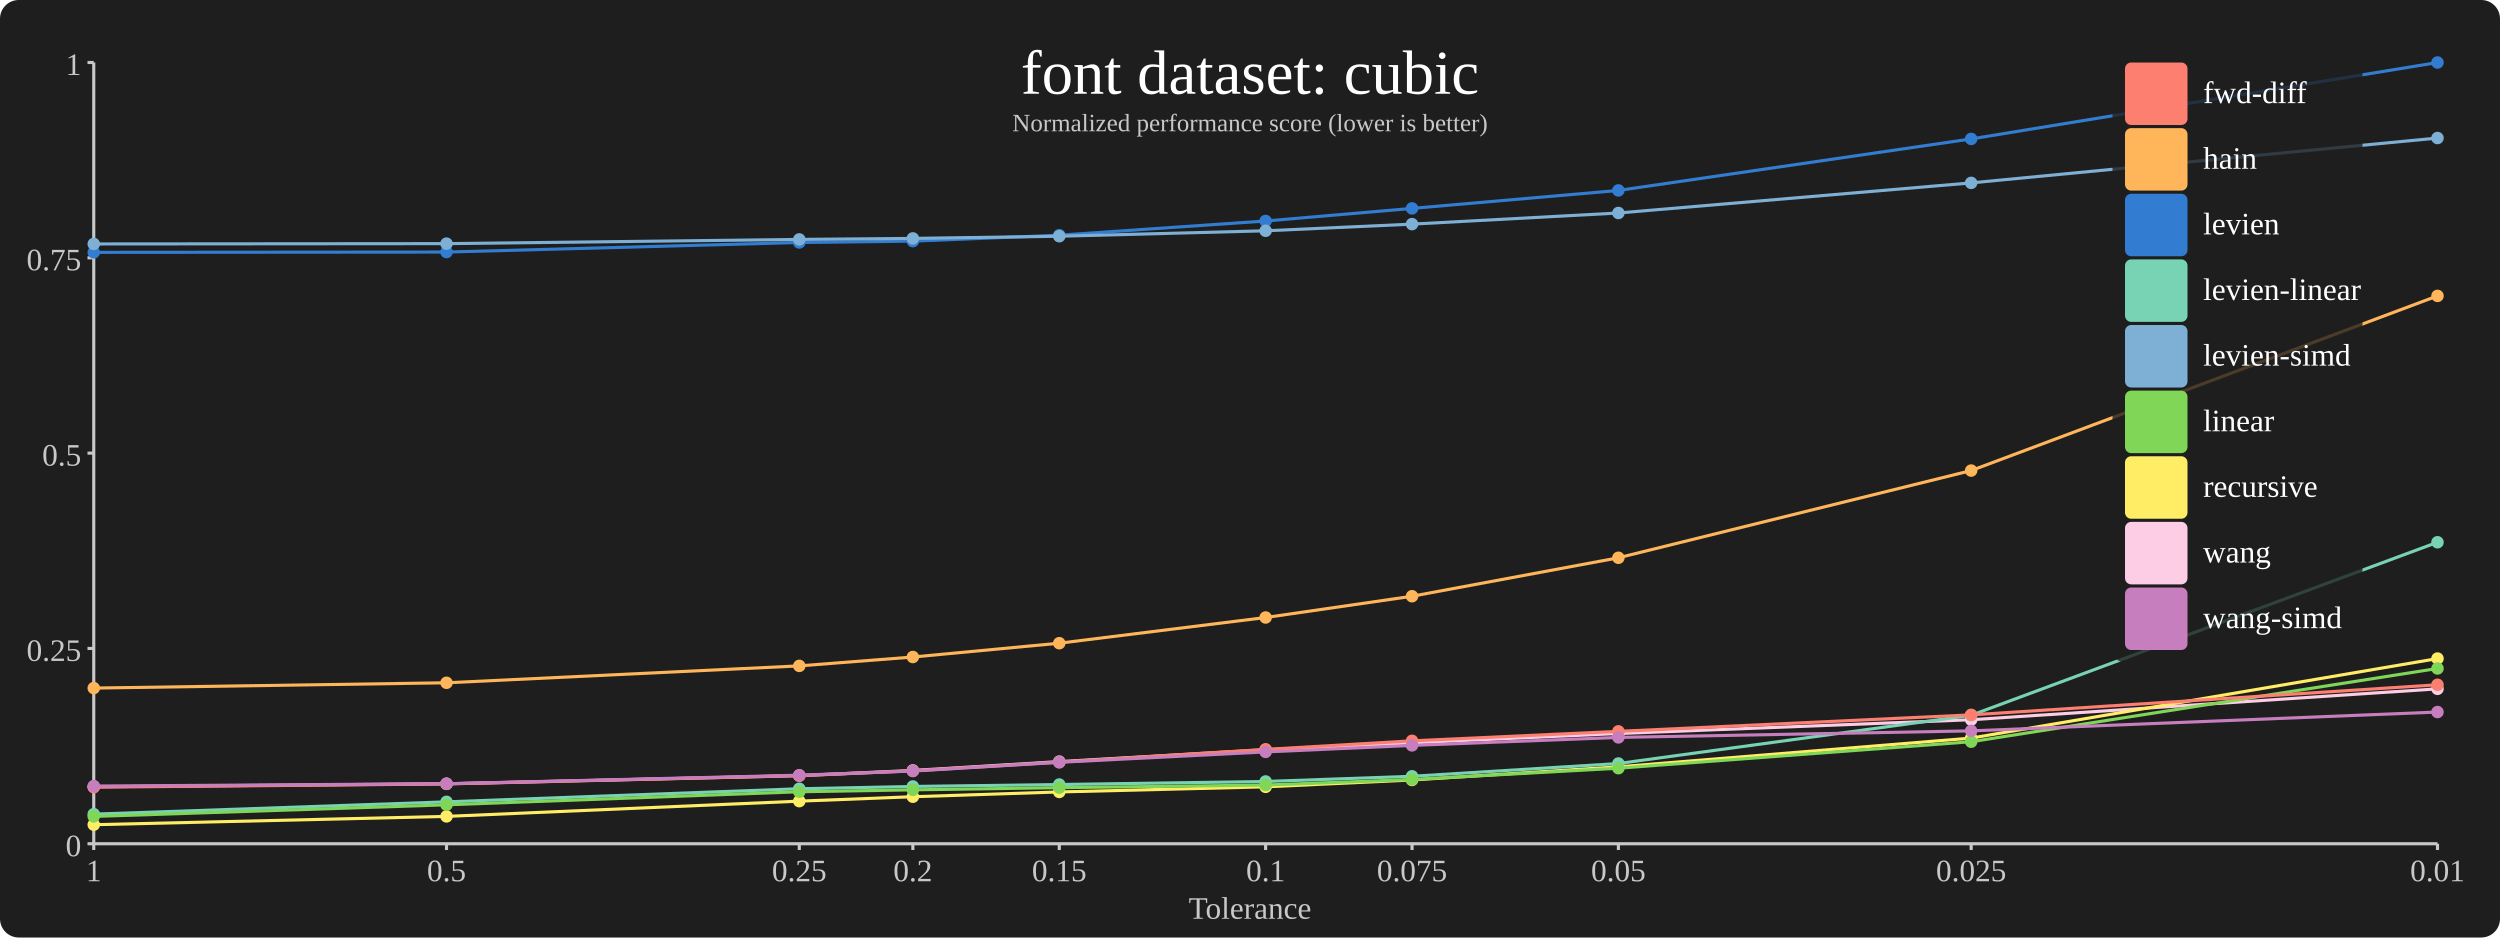
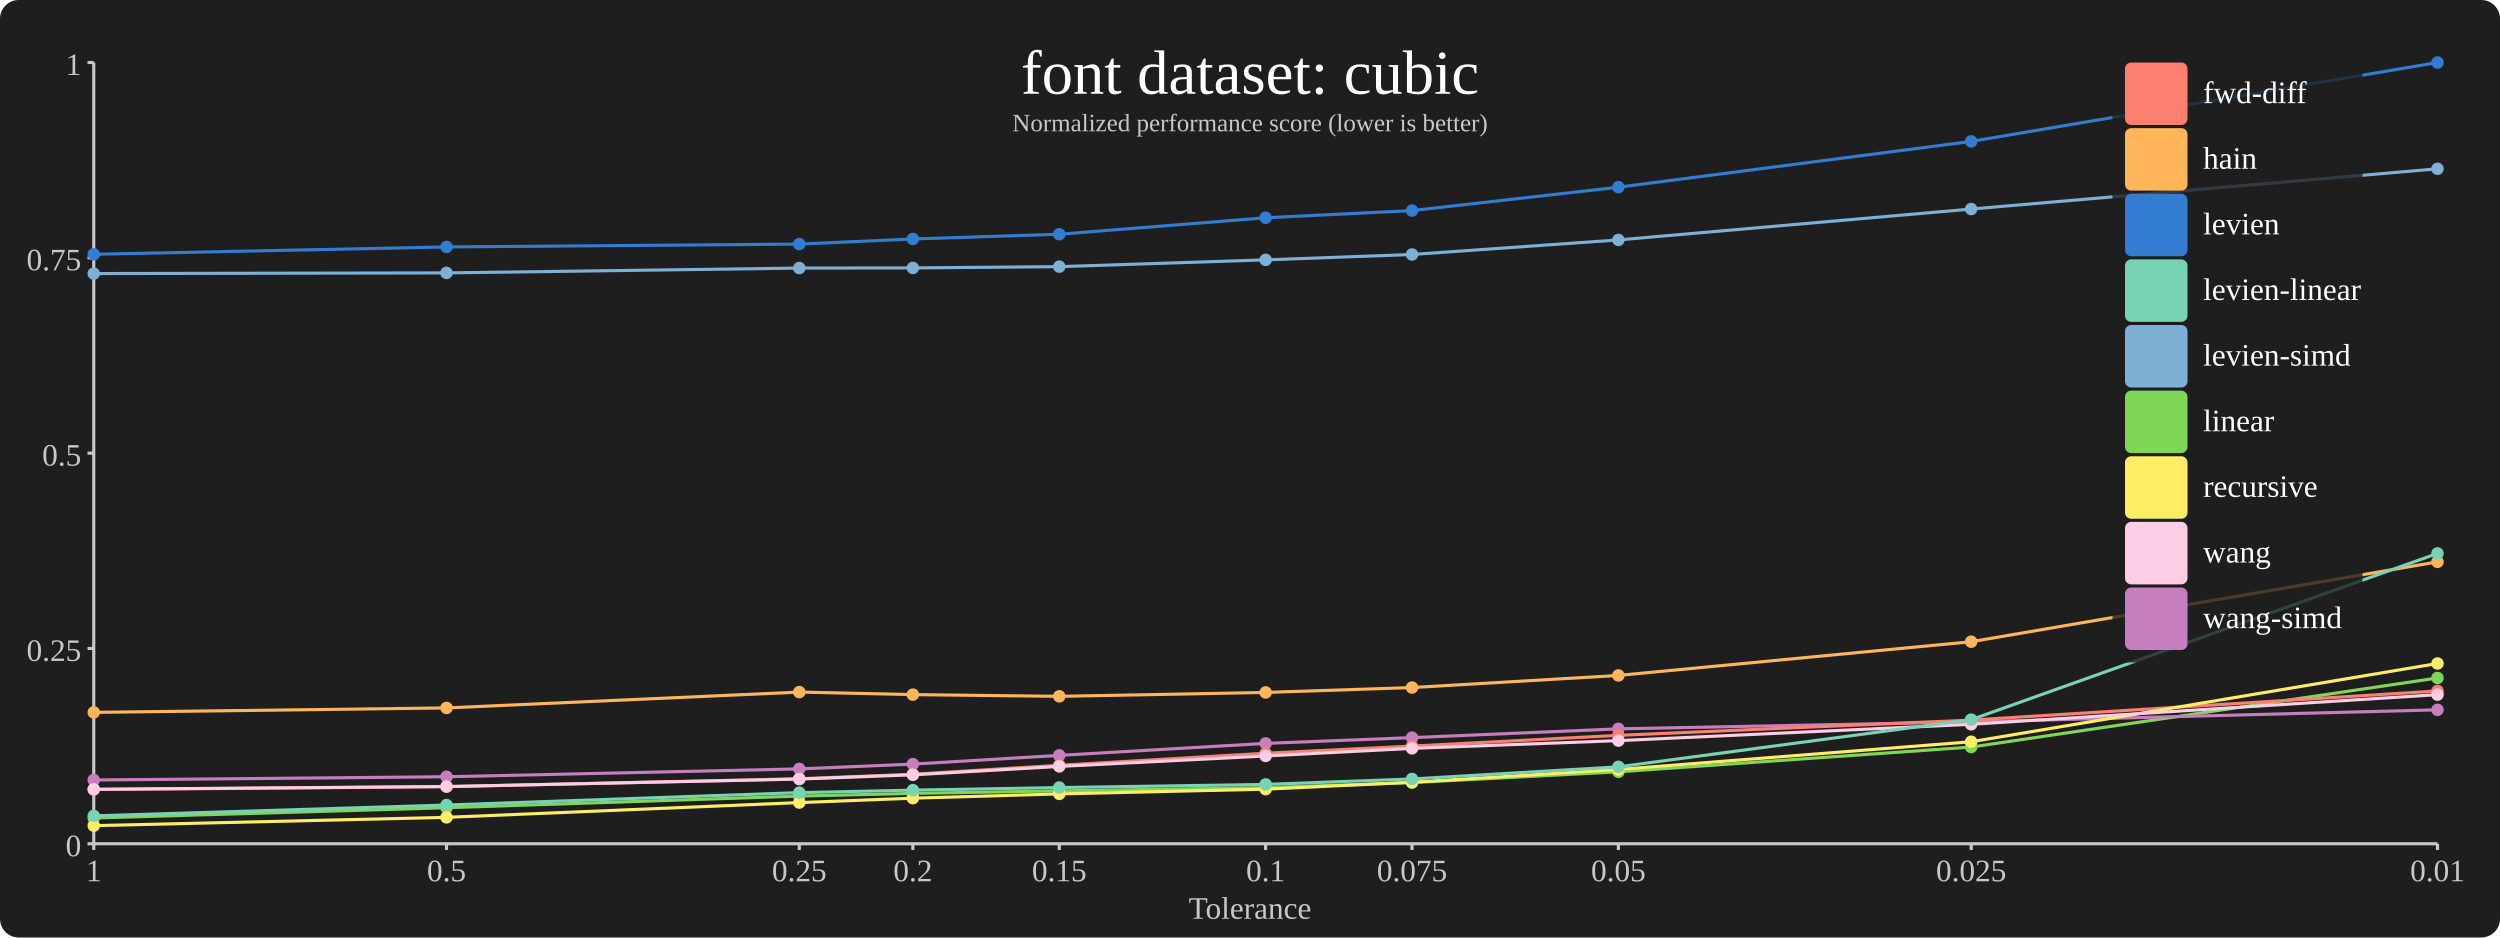
<svg xmlns="http://www.w3.org/2000/svg" viewBox="0 0 800 300">
  <rect x="0" y="0" width="800" height="300" ry="6" style="fill:rgb(30,30,30);stroke:none;fill-opacity:1;stroke-opacity:1;" />
  <path d="M 30 20 L 30 270" style="stroke:rgb(200,200,200);stroke-width:1" />
  <path d="M 30 270 L 780 270" style="stroke:rgb(200,200,200);stroke-width:1" />
  <path d="M 780 270 L 780 272" style="stroke:rgb(200,200,200);stroke-width:1" />
  <text x="780" y="282" style="font-size:10px;fill:rgb(200,200,200);text-anchor:middle;text-align:center;"> 0.01 </text>
  <path d="M 630.772 270 L 630.772 272" style="stroke:rgb(200,200,200);stroke-width:1" />
  <text x="630.772" y="282" style="font-size:10px;fill:rgb(200,200,200);text-anchor:middle;text-align:center;"> 0.025 </text>
  <path d="M 517.886 270 L 517.886 272" style="stroke:rgb(200,200,200);stroke-width:1" />
  <text x="517.886" y="282" style="font-size:10px;fill:rgb(200,200,200);text-anchor:middle;text-align:center;"> 0.05 </text>
  <path d="M 451.852 270 L 451.852 272" style="stroke:rgb(200,200,200);stroke-width:1" />
  <text x="451.852" y="282" style="font-size:10px;fill:rgb(200,200,200);text-anchor:middle;text-align:center;"> 0.075 </text>
  <path d="M 405 270 L 405 272" style="stroke:rgb(200,200,200);stroke-width:1" />
  <text x="405" y="282" style="font-size:10px;fill:rgb(200,200,200);text-anchor:middle;text-align:center;"> 0.1 </text>
  <path d="M 338.966 270 L 338.966 272" style="stroke:rgb(200,200,200);stroke-width:1" />
  <text x="338.966" y="282" style="font-size:10px;fill:rgb(200,200,200);text-anchor:middle;text-align:center;"> 0.15 </text>
  <path d="M 292.114 270 L 292.114 272" style="stroke:rgb(200,200,200);stroke-width:1" />
  <text x="292.114" y="282" style="font-size:10px;fill:rgb(200,200,200);text-anchor:middle;text-align:center;"> 0.2 </text>
  <path d="M 255.773 270 L 255.773 272" style="stroke:rgb(200,200,200);stroke-width:1" />
  <text x="255.773" y="282" style="font-size:10px;fill:rgb(200,200,200);text-anchor:middle;text-align:center;"> 0.25 </text>
  <path d="M 142.886 270 L 142.886 272" style="stroke:rgb(200,200,200);stroke-width:1" />
  <text x="142.886" y="282" style="font-size:10px;fill:rgb(200,200,200);text-anchor:middle;text-align:center;"> 0.5 </text>
  <path d="M 30 270 L 30 272" style="stroke:rgb(200,200,200);stroke-width:1" />
  <text x="30" y="282" style="font-size:10px;fill:rgb(200,200,200);text-anchor:middle;text-align:center;"> 1 </text>
  <path d="M 28 270 L 30 270" style="stroke:rgb(200,200,200);stroke-width:1" />
  <text x="26" y="274" style="font-size:10px;fill:rgb(200,200,200);text-anchor:end;text-align:right;"> 0 </text>
  <path d="M 28 207.5 L 30 207.5" style="stroke:rgb(200,200,200);stroke-width:1" />
  <text x="26" y="211.5" style="font-size:10px;fill:rgb(200,200,200);text-anchor:end;text-align:right;"> 0.25 </text>
  <path d="M 28 145 L 30 145" style="stroke:rgb(200,200,200);stroke-width:1" />
  <text x="26" y="149" style="font-size:10px;fill:rgb(200,200,200);text-anchor:end;text-align:right;"> 0.5 </text>
  <path d="M 28 82.5 L 30 82.5" style="stroke:rgb(200,200,200);stroke-width:1" />
  <text x="26" y="86.5" style="font-size:10px;fill:rgb(200,200,200);text-anchor:end;text-align:right;"> 0.75 </text>
  <path d="M 28 20 L 30 20" style="stroke:rgb(200,200,200);stroke-width:1" />
  <text x="26" y="24" style="font-size:10px;fill:rgb(200,200,200);text-anchor:end;text-align:right;"> 1 </text>
  <text x="400" y="294" style="font-size:10px;fill:rgb(200,200,200);text-anchor:middle;text-align:center;"> Tolerance </text>
-   <circle cx="780" cy="220.423" r="2" style="fill:rgb(253,204,229);stroke:none;fill-opacity:1;stroke-opacity:1;" />
-   <path d="M 780 220.423 L 630.772 230.312" style="stroke:rgb(253,204,229);stroke-width:1" />
-   <circle cx="630.772" cy="230.312" r="2" style="fill:rgb(253,204,229);stroke:none;fill-opacity:1;stroke-opacity:1;" />
-   <path d="M 630.772 230.312 L 517.886 234.725" style="stroke:rgb(253,204,229);stroke-width:1" />
-   <circle cx="517.886" cy="234.725" r="2" style="fill:rgb(253,204,229);stroke:none;fill-opacity:1;stroke-opacity:1;" />
-   <path d="M 517.886 234.725 L 451.852 237.69" style="stroke:rgb(253,204,229);stroke-width:1" />
-   <circle cx="451.852" cy="237.69" r="2" style="fill:rgb(253,204,229);stroke:none;fill-opacity:1;stroke-opacity:1;" />
-   <path d="M 451.852 237.69 L 405 239.912" style="stroke:rgb(253,204,229);stroke-width:1" />
-   <circle cx="405" cy="239.912" r="2" style="fill:rgb(253,204,229);stroke:none;fill-opacity:1;stroke-opacity:1;" />
-   <path d="M 405 239.912 L 338.966 243.713" style="stroke:rgb(253,204,229);stroke-width:1" />
-   <circle cx="338.966" cy="243.713" r="2" style="fill:rgb(253,204,229);stroke:none;fill-opacity:1;stroke-opacity:1;" />
-   <path d="M 338.966 243.713 L 292.114 246.54" style="stroke:rgb(253,204,229);stroke-width:1" />
-   <circle cx="292.114" cy="246.54" r="2" style="fill:rgb(253,204,229);stroke:none;fill-opacity:1;stroke-opacity:1;" />
-   <path d="M 292.114 246.54 L 255.773 248.192" style="stroke:rgb(253,204,229);stroke-width:1" />
-   <circle cx="255.773" cy="248.192" r="2" style="fill:rgb(253,204,229);stroke:none;fill-opacity:1;stroke-opacity:1;" />
-   <path d="M 255.773 248.192 L 142.886 250.805" style="stroke:rgb(253,204,229);stroke-width:1" />
-   <circle cx="142.886" cy="250.805" r="2" style="fill:rgb(253,204,229);stroke:none;fill-opacity:1;stroke-opacity:1;" />
-   <path d="M 142.886 250.805 L 30 251.762" style="stroke:rgb(253,204,229);stroke-width:1" />
-   <circle cx="30" cy="251.762" r="2" style="fill:rgb(253,204,229);stroke:none;fill-opacity:1;stroke-opacity:1;" />
-   <circle cx="780" cy="210.735" r="2" style="fill:rgb(255,238,101);stroke:none;fill-opacity:1;stroke-opacity:1;" />
-   <path d="M 780 210.735 L 630.772 236.188" style="stroke:rgb(255,238,101);stroke-width:1" />
-   <circle cx="630.772" cy="236.188" r="2" style="fill:rgb(255,238,101);stroke:none;fill-opacity:1;stroke-opacity:1;" />
-   <path d="M 630.772 236.188 L 517.886 245.38" style="stroke:rgb(255,238,101);stroke-width:1" />
-   <circle cx="517.886" cy="245.38" r="2" style="fill:rgb(255,238,101);stroke:none;fill-opacity:1;stroke-opacity:1;" />
-   <path d="M 517.886 245.38 L 451.852 249.588" style="stroke:rgb(255,238,101);stroke-width:1" />
-   <circle cx="451.852" cy="249.588" r="2" style="fill:rgb(255,238,101);stroke:none;fill-opacity:1;stroke-opacity:1;" />
-   <path d="M 451.852 249.588 L 405 251.785" style="stroke:rgb(255,238,101);stroke-width:1" />
-   <circle cx="405" cy="251.785" r="2" style="fill:rgb(255,238,101);stroke:none;fill-opacity:1;stroke-opacity:1;" />
-   <path d="M 405 251.785 L 338.966 253.42" style="stroke:rgb(255,238,101);stroke-width:1" />
-   <circle cx="338.966" cy="253.42" r="2" style="fill:rgb(255,238,101);stroke:none;fill-opacity:1;stroke-opacity:1;" />
-   <path d="M 338.966 253.42 L 292.114 254.952" style="stroke:rgb(255,238,101);stroke-width:1" />
-   <circle cx="292.114" cy="254.952" r="2" style="fill:rgb(255,238,101);stroke:none;fill-opacity:1;stroke-opacity:1;" />
-   <path d="M 292.114 254.952 L 255.773 256.365" style="stroke:rgb(255,238,101);stroke-width:1" />
-   <circle cx="255.773" cy="256.365" r="2" style="fill:rgb(255,238,101);stroke:none;fill-opacity:1;stroke-opacity:1;" />
-   <path d="M 255.773 256.365 L 142.886 261.243" style="stroke:rgb(255,238,101);stroke-width:1" />
-   <circle cx="142.886" cy="261.243" r="2" style="fill:rgb(255,238,101);stroke:none;fill-opacity:1;stroke-opacity:1;" />
-   <path d="M 142.886 261.243 L 30 263.902" style="stroke:rgb(255,238,101);stroke-width:1" />
-   <circle cx="30" cy="263.902" r="2" style="fill:rgb(255,238,101);stroke:none;fill-opacity:1;stroke-opacity:1;" />
-   <circle cx="780" cy="173.525" r="2" style="fill:rgb(119,211,179);stroke:none;fill-opacity:1;stroke-opacity:1;" />
-   <path d="M 780 173.525 L 630.772 228.877" style="stroke:rgb(119,211,179);stroke-width:1" />
-   <circle cx="630.772" cy="228.877" r="2" style="fill:rgb(119,211,179);stroke:none;fill-opacity:1;stroke-opacity:1;" />
-   <path d="M 630.772 228.877 L 517.886 244.322" style="stroke:rgb(119,211,179);stroke-width:1" />
-   <circle cx="517.886" cy="244.322" r="2" style="fill:rgb(119,211,179);stroke:none;fill-opacity:1;stroke-opacity:1;" />
-   <path d="M 517.886 244.322 L 451.852 248.407" style="stroke:rgb(119,211,179);stroke-width:1" />
-   <circle cx="451.852" cy="248.407" r="2" style="fill:rgb(119,211,179);stroke:none;fill-opacity:1;stroke-opacity:1;" />
-   <path d="M 451.852 248.407 L 405 250.07" style="stroke:rgb(119,211,179);stroke-width:1" />
-   <circle cx="405" cy="250.07" r="2" style="fill:rgb(119,211,179);stroke:none;fill-opacity:1;stroke-opacity:1;" />
-   <path d="M 405 250.07 L 338.966 251.045" style="stroke:rgb(119,211,179);stroke-width:1" />
-   <circle cx="338.966" cy="251.045" r="2" style="fill:rgb(119,211,179);stroke:none;fill-opacity:1;stroke-opacity:1;" />
-   <path d="M 338.966 251.045 L 292.114 251.665" style="stroke:rgb(119,211,179);stroke-width:1" />
-   <circle cx="292.114" cy="251.665" r="2" style="fill:rgb(119,211,179);stroke:none;fill-opacity:1;stroke-opacity:1;" />
-   <path d="M 292.114 251.665 L 255.773 252.397" style="stroke:rgb(119,211,179);stroke-width:1" />
-   <circle cx="255.773" cy="252.397" r="2" style="fill:rgb(119,211,179);stroke:none;fill-opacity:1;stroke-opacity:1;" />
-   <path d="M 255.773 252.397 L 142.886 256.585" style="stroke:rgb(119,211,179);stroke-width:1" />
-   <circle cx="142.886" cy="256.585" r="2" style="fill:rgb(119,211,179);stroke:none;fill-opacity:1;stroke-opacity:1;" />
-   <path d="M 142.886 256.585 L 30 260.527" style="stroke:rgb(119,211,179);stroke-width:1" />
-   <circle cx="30" cy="260.527" r="2" style="fill:rgb(119,211,179);stroke:none;fill-opacity:1;stroke-opacity:1;" />
-   <circle cx="780" cy="213.905" r="2" style="fill:rgb(128,214,87);stroke:none;fill-opacity:1;stroke-opacity:1;" />
-   <path d="M 780 213.905 L 630.772 237.35" style="stroke:rgb(128,214,87);stroke-width:1" />
-   <circle cx="630.772" cy="237.35" r="2" style="fill:rgb(128,214,87);stroke:none;fill-opacity:1;stroke-opacity:1;" />
-   <path d="M 630.772 237.35 L 517.886 245.822" style="stroke:rgb(128,214,87);stroke-width:1" />
-   <circle cx="517.886" cy="245.822" r="2" style="fill:rgb(128,214,87);stroke:none;fill-opacity:1;stroke-opacity:1;" />
-   <path d="M 517.886 245.822 L 451.852 249.435" style="stroke:rgb(128,214,87);stroke-width:1" />
-   <circle cx="451.852" cy="249.435" r="2" style="fill:rgb(128,214,87);stroke:none;fill-opacity:1;stroke-opacity:1;" />
-   <path d="M 451.852 249.435 L 405 251.21" style="stroke:rgb(128,214,87);stroke-width:1" />
-   <circle cx="405" cy="251.21" r="2" style="fill:rgb(128,214,87);stroke:none;fill-opacity:1;stroke-opacity:1;" />
-   <path d="M 405 251.21 L 338.966 252.053" style="stroke:rgb(128,214,87);stroke-width:1" />
-   <circle cx="338.966" cy="252.053" r="2" style="fill:rgb(128,214,87);stroke:none;fill-opacity:1;stroke-opacity:1;" />
-   <path d="M 338.966 252.053 L 292.114 252.748" style="stroke:rgb(128,214,87);stroke-width:1" />
-   <circle cx="292.114" cy="252.748" r="2" style="fill:rgb(128,214,87);stroke:none;fill-opacity:1;stroke-opacity:1;" />
-   <path d="M 292.114 252.748 L 255.773 253.36" style="stroke:rgb(128,214,87);stroke-width:1" />
-   <circle cx="255.773" cy="253.36" r="2" style="fill:rgb(128,214,87);stroke:none;fill-opacity:1;stroke-opacity:1;" />
-   <path d="M 255.773 253.36 L 142.886 257.54" style="stroke:rgb(128,214,87);stroke-width:1" />
-   <circle cx="142.886" cy="257.54" r="2" style="fill:rgb(128,214,87);stroke:none;fill-opacity:1;stroke-opacity:1;" />
-   <path d="M 142.886 257.54 L 30 261.257" style="stroke:rgb(128,214,87);stroke-width:1" />
-   <circle cx="30" cy="261.257" r="2" style="fill:rgb(128,214,87);stroke:none;fill-opacity:1;stroke-opacity:1;" />
-   <circle cx="780" cy="94.688" r="2" style="fill:rgb(255,181,90);stroke:none;fill-opacity:1;stroke-opacity:1;" />
-   <path d="M 780 94.688 L 630.772 150.58" style="stroke:rgb(255,181,90);stroke-width:1" />
-   <circle cx="630.772" cy="150.58" r="2" style="fill:rgb(255,181,90);stroke:none;fill-opacity:1;stroke-opacity:1;" />
-   <path d="M 630.772 150.58 L 517.886 178.488" style="stroke:rgb(255,181,90);stroke-width:1" />
-   <circle cx="517.886" cy="178.488" r="2" style="fill:rgb(255,181,90);stroke:none;fill-opacity:1;stroke-opacity:1;" />
-   <path d="M 517.886 178.488 L 451.852 190.795" style="stroke:rgb(255,181,90);stroke-width:1" />
-   <circle cx="451.852" cy="190.795" r="2" style="fill:rgb(255,181,90);stroke:none;fill-opacity:1;stroke-opacity:1;" />
-   <path d="M 451.852 190.795 L 405 197.6" style="stroke:rgb(255,181,90);stroke-width:1" />
-   <circle cx="405" cy="197.6" r="2" style="fill:rgb(255,181,90);stroke:none;fill-opacity:1;stroke-opacity:1;" />
-   <path d="M 405 197.6 L 338.966 205.823" style="stroke:rgb(255,181,90);stroke-width:1" />
-   <circle cx="338.966" cy="205.823" r="2" style="fill:rgb(255,181,90);stroke:none;fill-opacity:1;stroke-opacity:1;" />
-   <path d="M 338.966 205.823 L 292.114 210.243" style="stroke:rgb(255,181,90);stroke-width:1" />
-   <circle cx="292.114" cy="210.243" r="2" style="fill:rgb(255,181,90);stroke:none;fill-opacity:1;stroke-opacity:1;" />
-   <path d="M 292.114 210.243 L 255.773 213.08" style="stroke:rgb(255,181,90);stroke-width:1" />
-   <circle cx="255.773" cy="213.08" r="2" style="fill:rgb(255,181,90);stroke:none;fill-opacity:1;stroke-opacity:1;" />
-   <path d="M 255.773 213.08 L 142.886 218.49" style="stroke:rgb(255,181,90);stroke-width:1" />
-   <circle cx="142.886" cy="218.49" r="2" style="fill:rgb(255,181,90);stroke:none;fill-opacity:1;stroke-opacity:1;" />
-   <path d="M 142.886 218.49 L 30 220.185" style="stroke:rgb(255,181,90);stroke-width:1" />
-   <circle cx="30" cy="220.185" r="2" style="fill:rgb(255,181,90);stroke:none;fill-opacity:1;stroke-opacity:1;" />
+   <circle cx="780" cy="216.95" r="2" style="fill:rgb(128,214,87);stroke:none;fill-opacity:1;stroke-opacity:1;" />
+   <path d="M 780 216.95 L 630.772 239.055" style="stroke:rgb(128,214,87);stroke-width:1" />
+   <circle cx="630.772" cy="239.055" r="2" style="fill:rgb(128,214,87);stroke:none;fill-opacity:1;stroke-opacity:1;" />
+   <path d="M 630.772 239.055 L 517.886 246.982" style="stroke:rgb(128,214,87);stroke-width:1" />
+   <circle cx="517.886" cy="246.982" r="2" style="fill:rgb(128,214,87);stroke:none;fill-opacity:1;stroke-opacity:1;" />
+   <path d="M 517.886 246.982 L 451.852 250.423" style="stroke:rgb(128,214,87);stroke-width:1" />
+   <circle cx="451.852" cy="250.423" r="2" style="fill:rgb(128,214,87);stroke:none;fill-opacity:1;stroke-opacity:1;" />
+   <path d="M 451.852 250.423 L 405 252.022" style="stroke:rgb(128,214,87);stroke-width:1" />
+   <circle cx="405" cy="252.022" r="2" style="fill:rgb(128,214,87);stroke:none;fill-opacity:1;stroke-opacity:1;" />
+   <path d="M 405 252.022 L 338.966 253.075" style="stroke:rgb(128,214,87);stroke-width:1" />
+   <circle cx="338.966" cy="253.075" r="2" style="fill:rgb(128,214,87);stroke:none;fill-opacity:1;stroke-opacity:1;" />
+   <path d="M 338.966 253.075 L 292.114 253.88" style="stroke:rgb(128,214,87);stroke-width:1" />
+   <circle cx="292.114" cy="253.88" r="2" style="fill:rgb(128,214,87);stroke:none;fill-opacity:1;stroke-opacity:1;" />
+   <path d="M 292.114 253.88 L 255.773 254.735" style="stroke:rgb(128,214,87);stroke-width:1" />
+   <circle cx="255.773" cy="254.735" r="2" style="fill:rgb(128,214,87);stroke:none;fill-opacity:1;stroke-opacity:1;" />
+   <path d="M 255.773 254.735 L 142.886 258.467" style="stroke:rgb(128,214,87);stroke-width:1" />
+   <circle cx="142.886" cy="258.467" r="2" style="fill:rgb(128,214,87);stroke:none;fill-opacity:1;stroke-opacity:1;" />
+   <path d="M 142.886 258.467 L 30 261.757" style="stroke:rgb(128,214,87);stroke-width:1" />
+   <circle cx="30" cy="261.757" r="2" style="fill:rgb(128,214,87);stroke:none;fill-opacity:1;stroke-opacity:1;" />
+   <circle cx="780" cy="227.145" r="2" style="fill:rgb(199,126,190);stroke:none;fill-opacity:1;stroke-opacity:1;" />
+   <path d="M 780 227.145 L 630.772 230.998" style="stroke:rgb(199,126,190);stroke-width:1" />
+   <circle cx="630.772" cy="230.998" r="2" style="fill:rgb(199,126,190);stroke:none;fill-opacity:1;stroke-opacity:1;" />
+   <path d="M 630.772 230.998 L 517.886 233.23" style="stroke:rgb(199,126,190);stroke-width:1" />
+   <circle cx="517.886" cy="233.23" r="2" style="fill:rgb(199,126,190);stroke:none;fill-opacity:1;stroke-opacity:1;" />
+   <path d="M 517.886 233.23 L 451.852 236.035" style="stroke:rgb(199,126,190);stroke-width:1" />
+   <circle cx="451.852" cy="236.035" r="2" style="fill:rgb(199,126,190);stroke:none;fill-opacity:1;stroke-opacity:1;" />
+   <path d="M 451.852 236.035 L 405 237.882" style="stroke:rgb(199,126,190);stroke-width:1" />
+   <circle cx="405" cy="237.882" r="2" style="fill:rgb(199,126,190);stroke:none;fill-opacity:1;stroke-opacity:1;" />
+   <path d="M 405 237.882 L 338.966 241.718" style="stroke:rgb(199,126,190);stroke-width:1" />
+   <circle cx="338.966" cy="241.718" r="2" style="fill:rgb(199,126,190);stroke:none;fill-opacity:1;stroke-opacity:1;" />
+   <path d="M 338.966 241.718 L 292.114 244.51" style="stroke:rgb(199,126,190);stroke-width:1" />
+   <circle cx="292.114" cy="244.51" r="2" style="fill:rgb(199,126,190);stroke:none;fill-opacity:1;stroke-opacity:1;" />
+   <path d="M 292.114 244.51 L 255.773 246.045" style="stroke:rgb(199,126,190);stroke-width:1" />
+   <circle cx="255.773" cy="246.045" r="2" style="fill:rgb(199,126,190);stroke:none;fill-opacity:1;stroke-opacity:1;" />
+   <path d="M 255.773 246.045 L 142.886 248.555" style="stroke:rgb(199,126,190);stroke-width:1" />
+   <circle cx="142.886" cy="248.555" r="2" style="fill:rgb(199,126,190);stroke:none;fill-opacity:1;stroke-opacity:1;" />
+   <path d="M 142.886 248.555 L 30 249.597" style="stroke:rgb(199,126,190);stroke-width:1" />
+   <circle cx="30" cy="249.597" r="2" style="fill:rgb(199,126,190);stroke:none;fill-opacity:1;stroke-opacity:1;" />
+   <circle cx="780" cy="221.103" r="2" style="fill:rgb(253,127,111);stroke:none;fill-opacity:1;stroke-opacity:1;" />
+   <path d="M 780 221.103 L 630.772 230.423" style="stroke:rgb(253,127,111);stroke-width:1" />
+   <circle cx="630.772" cy="230.423" r="2" style="fill:rgb(253,127,111);stroke:none;fill-opacity:1;stroke-opacity:1;" />
+   <path d="M 630.772 230.423 L 517.886 235.31" style="stroke:rgb(253,127,111);stroke-width:1" />
+   <circle cx="517.886" cy="235.31" r="2" style="fill:rgb(253,127,111);stroke:none;fill-opacity:1;stroke-opacity:1;" />
+   <path d="M 517.886 235.31 L 451.852 238.743" style="stroke:rgb(253,127,111);stroke-width:1" />
+   <circle cx="451.852" cy="238.743" r="2" style="fill:rgb(253,127,111);stroke:none;fill-opacity:1;stroke-opacity:1;" />
+   <path d="M 451.852 238.743 L 405 241.03" style="stroke:rgb(253,127,111);stroke-width:1" />
+   <circle cx="405" cy="241.03" r="2" style="fill:rgb(253,127,111);stroke:none;fill-opacity:1;stroke-opacity:1;" />
+   <path d="M 405 241.03 L 338.966 244.882" style="stroke:rgb(253,127,111);stroke-width:1" />
+   <circle cx="338.966" cy="244.882" r="2" style="fill:rgb(253,127,111);stroke:none;fill-opacity:1;stroke-opacity:1;" />
+   <path d="M 338.966 244.882 L 292.114 247.755" style="stroke:rgb(253,127,111);stroke-width:1" />
+   <circle cx="292.114" cy="247.755" r="2" style="fill:rgb(253,127,111);stroke:none;fill-opacity:1;stroke-opacity:1;" />
+   <path d="M 292.114 247.755 L 255.773 249.202" style="stroke:rgb(253,127,111);stroke-width:1" />
+   <circle cx="255.773" cy="249.202" r="2" style="fill:rgb(253,127,111);stroke:none;fill-opacity:1;stroke-opacity:1;" />
+   <path d="M 255.773 249.202 L 142.886 251.73" style="stroke:rgb(253,127,111);stroke-width:1" />
+   <circle cx="142.886" cy="251.73" r="2" style="fill:rgb(253,127,111);stroke:none;fill-opacity:1;stroke-opacity:1;" />
+   <path d="M 142.886 251.73 L 30 252.645" style="stroke:rgb(253,127,111);stroke-width:1" />
+   <circle cx="30" cy="252.645" r="2" style="fill:rgb(253,127,111);stroke:none;fill-opacity:1;stroke-opacity:1;" />
  <circle cx="780" cy="20" r="2" style="fill:rgb(50,125,209);stroke:none;fill-opacity:1;stroke-opacity:1;" />
-   <path d="M 780 20 L 630.772 44.455" style="stroke:rgb(50,125,209);stroke-width:1" />
-   <circle cx="630.772" cy="44.455" r="2" style="fill:rgb(50,125,209);stroke:none;fill-opacity:1;stroke-opacity:1;" />
-   <path d="M 630.772 44.455 L 517.886 60.938" style="stroke:rgb(50,125,209);stroke-width:1" />
-   <circle cx="517.886" cy="60.938" r="2" style="fill:rgb(50,125,209);stroke:none;fill-opacity:1;stroke-opacity:1;" />
-   <path d="M 517.886 60.938 L 451.852 66.685" style="stroke:rgb(50,125,209);stroke-width:1" />
-   <circle cx="451.852" cy="66.685" r="2" style="fill:rgb(50,125,209);stroke:none;fill-opacity:1;stroke-opacity:1;" />
-   <path d="M 451.852 66.685 L 405 70.718" style="stroke:rgb(50,125,209);stroke-width:1" />
-   <circle cx="405" cy="70.718" r="2" style="fill:rgb(50,125,209);stroke:none;fill-opacity:1;stroke-opacity:1;" />
-   <path d="M 405 70.718 L 338.966 75.255" style="stroke:rgb(50,125,209);stroke-width:1" />
-   <circle cx="338.966" cy="75.255" r="2" style="fill:rgb(50,125,209);stroke:none;fill-opacity:1;stroke-opacity:1;" />
-   <path d="M 338.966 75.255 L 292.114 77.165" style="stroke:rgb(50,125,209);stroke-width:1" />
-   <circle cx="292.114" cy="77.165" r="2" style="fill:rgb(50,125,209);stroke:none;fill-opacity:1;stroke-opacity:1;" />
-   <path d="M 292.114 77.165 L 255.773 77.597" style="stroke:rgb(50,125,209);stroke-width:1" />
-   <circle cx="255.773" cy="77.597" r="2" style="fill:rgb(50,125,209);stroke:none;fill-opacity:1;stroke-opacity:1;" />
-   <path d="M 255.773 77.597 L 142.886 80.655" style="stroke:rgb(50,125,209);stroke-width:1" />
-   <circle cx="142.886" cy="80.655" r="2" style="fill:rgb(50,125,209);stroke:none;fill-opacity:1;stroke-opacity:1;" />
-   <path d="M 142.886 80.655 L 30 80.752" style="stroke:rgb(50,125,209);stroke-width:1" />
-   <circle cx="30" cy="80.752" r="2" style="fill:rgb(50,125,209);stroke:none;fill-opacity:1;stroke-opacity:1;" />
-   <circle cx="780" cy="44.167" r="2" style="fill:rgb(126,176,213);stroke:none;fill-opacity:1;stroke-opacity:1;" />
-   <path d="M 780 44.167 L 630.772 58.523" style="stroke:rgb(126,176,213);stroke-width:1" />
-   <circle cx="630.772" cy="58.523" r="2" style="fill:rgb(126,176,213);stroke:none;fill-opacity:1;stroke-opacity:1;" />
-   <path d="M 630.772 58.523 L 517.886 68.155" style="stroke:rgb(126,176,213);stroke-width:1" />
-   <circle cx="517.886" cy="68.155" r="2" style="fill:rgb(126,176,213);stroke:none;fill-opacity:1;stroke-opacity:1;" />
-   <path d="M 517.886 68.155 L 451.852 71.718" style="stroke:rgb(126,176,213);stroke-width:1" />
-   <circle cx="451.852" cy="71.718" r="2" style="fill:rgb(126,176,213);stroke:none;fill-opacity:1;stroke-opacity:1;" />
-   <path d="M 451.852 71.718 L 405 73.85" style="stroke:rgb(126,176,213);stroke-width:1" />
-   <circle cx="405" cy="73.85" r="2" style="fill:rgb(126,176,213);stroke:none;fill-opacity:1;stroke-opacity:1;" />
-   <path d="M 405 73.85 L 338.966 75.593" style="stroke:rgb(126,176,213);stroke-width:1" />
-   <circle cx="338.966" cy="75.593" r="2" style="fill:rgb(126,176,213);stroke:none;fill-opacity:1;stroke-opacity:1;" />
-   <path d="M 338.966 75.593 L 292.114 76.29" style="stroke:rgb(126,176,213);stroke-width:1" />
-   <circle cx="292.114" cy="76.29" r="2" style="fill:rgb(126,176,213);stroke:none;fill-opacity:1;stroke-opacity:1;" />
-   <path d="M 292.114 76.29 L 255.773 76.61" style="stroke:rgb(126,176,213);stroke-width:1" />
-   <circle cx="255.773" cy="76.61" r="2" style="fill:rgb(126,176,213);stroke:none;fill-opacity:1;stroke-opacity:1;" />
-   <path d="M 255.773 76.61 L 142.886 77.962" style="stroke:rgb(126,176,213);stroke-width:1" />
-   <circle cx="142.886" cy="77.962" r="2" style="fill:rgb(126,176,213);stroke:none;fill-opacity:1;stroke-opacity:1;" />
-   <path d="M 142.886 77.962 L 30 78.062" style="stroke:rgb(126,176,213);stroke-width:1" />
-   <circle cx="30" cy="78.062" r="2" style="fill:rgb(126,176,213);stroke:none;fill-opacity:1;stroke-opacity:1;" />
-   <circle cx="780" cy="219.125" r="2" style="fill:rgb(253,127,111);stroke:none;fill-opacity:1;stroke-opacity:1;" />
-   <path d="M 780 219.125 L 630.772 228.752" style="stroke:rgb(253,127,111);stroke-width:1" />
-   <circle cx="630.772" cy="228.752" r="2" style="fill:rgb(253,127,111);stroke:none;fill-opacity:1;stroke-opacity:1;" />
-   <path d="M 630.772 228.752 L 517.886 234.032" style="stroke:rgb(253,127,111);stroke-width:1" />
-   <circle cx="517.886" cy="234.032" r="2" style="fill:rgb(253,127,111);stroke:none;fill-opacity:1;stroke-opacity:1;" />
-   <path d="M 517.886 234.032 L 451.852 237.06" style="stroke:rgb(253,127,111);stroke-width:1" />
-   <circle cx="451.852" cy="237.06" r="2" style="fill:rgb(253,127,111);stroke:none;fill-opacity:1;stroke-opacity:1;" />
-   <path d="M 451.852 237.06 L 405 239.798" style="stroke:rgb(253,127,111);stroke-width:1" />
-   <circle cx="405" cy="239.798" r="2" style="fill:rgb(253,127,111);stroke:none;fill-opacity:1;stroke-opacity:1;" />
-   <path d="M 405 239.798 L 338.966 243.87" style="stroke:rgb(253,127,111);stroke-width:1" />
-   <circle cx="338.966" cy="243.87" r="2" style="fill:rgb(253,127,111);stroke:none;fill-opacity:1;stroke-opacity:1;" />
-   <path d="M 338.966 243.87 L 292.114 246.66" style="stroke:rgb(253,127,111);stroke-width:1" />
-   <circle cx="292.114" cy="246.66" r="2" style="fill:rgb(253,127,111);stroke:none;fill-opacity:1;stroke-opacity:1;" />
-   <path d="M 292.114 246.66 L 255.773 248.218" style="stroke:rgb(253,127,111);stroke-width:1" />
-   <circle cx="255.773" cy="248.218" r="2" style="fill:rgb(253,127,111);stroke:none;fill-opacity:1;stroke-opacity:1;" />
-   <path d="M 255.773 248.218 L 142.886 250.855" style="stroke:rgb(253,127,111);stroke-width:1" />
-   <circle cx="142.886" cy="250.855" r="2" style="fill:rgb(253,127,111);stroke:none;fill-opacity:1;stroke-opacity:1;" />
-   <path d="M 142.886 250.855 L 30 251.903" style="stroke:rgb(253,127,111);stroke-width:1" />
-   <circle cx="30" cy="251.903" r="2" style="fill:rgb(253,127,111);stroke:none;fill-opacity:1;stroke-opacity:1;" />
-   <circle cx="780" cy="227.85" r="2" style="fill:rgb(199,126,190);stroke:none;fill-opacity:1;stroke-opacity:1;" />
-   <path d="M 780 227.85 L 630.772 233.877" style="stroke:rgb(199,126,190);stroke-width:1" />
-   <circle cx="630.772" cy="233.877" r="2" style="fill:rgb(199,126,190);stroke:none;fill-opacity:1;stroke-opacity:1;" />
-   <path d="M 630.772 233.877 L 517.886 235.97" style="stroke:rgb(199,126,190);stroke-width:1" />
-   <circle cx="517.886" cy="235.97" r="2" style="fill:rgb(199,126,190);stroke:none;fill-opacity:1;stroke-opacity:1;" />
-   <path d="M 517.886 235.97 L 451.852 238.525" style="stroke:rgb(199,126,190);stroke-width:1" />
-   <circle cx="451.852" cy="238.525" r="2" style="fill:rgb(199,126,190);stroke:none;fill-opacity:1;stroke-opacity:1;" />
-   <path d="M 451.852 238.525 L 405 240.61" style="stroke:rgb(199,126,190);stroke-width:1" />
-   <circle cx="405" cy="240.61" r="2" style="fill:rgb(199,126,190);stroke:none;fill-opacity:1;stroke-opacity:1;" />
-   <path d="M 405 240.61 L 338.966 243.938" style="stroke:rgb(199,126,190);stroke-width:1" />
-   <circle cx="338.966" cy="243.938" r="2" style="fill:rgb(199,126,190);stroke:none;fill-opacity:1;stroke-opacity:1;" />
-   <path d="M 338.966 243.938 L 292.114 246.735" style="stroke:rgb(199,126,190);stroke-width:1" />
-   <circle cx="292.114" cy="246.735" r="2" style="fill:rgb(199,126,190);stroke:none;fill-opacity:1;stroke-opacity:1;" />
-   <path d="M 292.114 246.735 L 255.773 248.06" style="stroke:rgb(199,126,190);stroke-width:1" />
-   <circle cx="255.773" cy="248.06" r="2" style="fill:rgb(199,126,190);stroke:none;fill-opacity:1;stroke-opacity:1;" />
-   <path d="M 255.773 248.06 L 142.886 250.787" style="stroke:rgb(199,126,190);stroke-width:1" />
-   <circle cx="142.886" cy="250.787" r="2" style="fill:rgb(199,126,190);stroke:none;fill-opacity:1;stroke-opacity:1;" />
-   <path d="M 142.886 250.787 L 30 251.535" style="stroke:rgb(199,126,190);stroke-width:1" />
-   <circle cx="30" cy="251.535" r="2" style="fill:rgb(199,126,190);stroke:none;fill-opacity:1;stroke-opacity:1;" />
+   <path d="M 780 20 L 630.772 45.247" style="stroke:rgb(50,125,209);stroke-width:1" />
+   <circle cx="630.772" cy="45.247" r="2" style="fill:rgb(50,125,209);stroke:none;fill-opacity:1;stroke-opacity:1;" />
+   <path d="M 630.772 45.247 L 517.886 59.902" style="stroke:rgb(50,125,209);stroke-width:1" />
+   <circle cx="517.886" cy="59.902" r="2" style="fill:rgb(50,125,209);stroke:none;fill-opacity:1;stroke-opacity:1;" />
+   <path d="M 517.886 59.902 L 451.852 67.385" style="stroke:rgb(50,125,209);stroke-width:1" />
+   <circle cx="451.852" cy="67.385" r="2" style="fill:rgb(50,125,209);stroke:none;fill-opacity:1;stroke-opacity:1;" />
+   <path d="M 451.852 67.385 L 405 69.68" style="stroke:rgb(50,125,209);stroke-width:1" />
+   <circle cx="405" cy="69.68" r="2" style="fill:rgb(50,125,209);stroke:none;fill-opacity:1;stroke-opacity:1;" />
+   <path d="M 405 69.68 L 338.966 74.953" style="stroke:rgb(50,125,209);stroke-width:1" />
+   <circle cx="338.966" cy="74.953" r="2" style="fill:rgb(50,125,209);stroke:none;fill-opacity:1;stroke-opacity:1;" />
+   <path d="M 338.966 74.953 L 292.114 76.465" style="stroke:rgb(50,125,209);stroke-width:1" />
+   <circle cx="292.114" cy="76.465" r="2" style="fill:rgb(50,125,209);stroke:none;fill-opacity:1;stroke-opacity:1;" />
+   <path d="M 292.114 76.465 L 255.773 78.108" style="stroke:rgb(50,125,209);stroke-width:1" />
+   <circle cx="255.773" cy="78.108" r="2" style="fill:rgb(50,125,209);stroke:none;fill-opacity:1;stroke-opacity:1;" />
+   <path d="M 255.773 78.108 L 142.886 79.017" style="stroke:rgb(50,125,209);stroke-width:1" />
+   <circle cx="142.886" cy="79.017" r="2" style="fill:rgb(50,125,209);stroke:none;fill-opacity:1;stroke-opacity:1;" />
+   <path d="M 142.886 79.017 L 30 81.373" style="stroke:rgb(50,125,209);stroke-width:1" />
+   <circle cx="30" cy="81.373" r="2" style="fill:rgb(50,125,209);stroke:none;fill-opacity:1;stroke-opacity:1;" />
+   <circle cx="780" cy="212.312" r="2" style="fill:rgb(255,238,101);stroke:none;fill-opacity:1;stroke-opacity:1;" />
+   <path d="M 780 212.312 L 630.772 237.36" style="stroke:rgb(255,238,101);stroke-width:1" />
+   <circle cx="630.772" cy="237.36" r="2" style="fill:rgb(255,238,101);stroke:none;fill-opacity:1;stroke-opacity:1;" />
+   <path d="M 630.772 237.36 L 517.886 246.228" style="stroke:rgb(255,238,101);stroke-width:1" />
+   <circle cx="517.886" cy="246.228" r="2" style="fill:rgb(255,238,101);stroke:none;fill-opacity:1;stroke-opacity:1;" />
+   <path d="M 517.886 246.228 L 451.852 250.312" style="stroke:rgb(255,238,101);stroke-width:1" />
+   <circle cx="451.852" cy="250.312" r="2" style="fill:rgb(255,238,101);stroke:none;fill-opacity:1;stroke-opacity:1;" />
+   <path d="M 451.852 250.312 L 405 252.532" style="stroke:rgb(255,238,101);stroke-width:1" />
+   <circle cx="405" cy="252.532" r="2" style="fill:rgb(255,238,101);stroke:none;fill-opacity:1;stroke-opacity:1;" />
+   <path d="M 405 252.532 L 338.966 254.048" style="stroke:rgb(255,238,101);stroke-width:1" />
+   <circle cx="338.966" cy="254.048" r="2" style="fill:rgb(255,238,101);stroke:none;fill-opacity:1;stroke-opacity:1;" />
+   <path d="M 338.966 254.048 L 292.114 255.415" style="stroke:rgb(255,238,101);stroke-width:1" />
+   <circle cx="292.114" cy="255.415" r="2" style="fill:rgb(255,238,101);stroke:none;fill-opacity:1;stroke-opacity:1;" />
+   <path d="M 292.114 255.415 L 255.773 256.822" style="stroke:rgb(255,238,101);stroke-width:1" />
+   <circle cx="255.773" cy="256.822" r="2" style="fill:rgb(255,238,101);stroke:none;fill-opacity:1;stroke-opacity:1;" />
+   <path d="M 255.773 256.822 L 142.886 261.548" style="stroke:rgb(255,238,101);stroke-width:1" />
+   <circle cx="142.886" cy="261.548" r="2" style="fill:rgb(255,238,101);stroke:none;fill-opacity:1;stroke-opacity:1;" />
+   <path d="M 142.886 261.548 L 30 264.202" style="stroke:rgb(255,238,101);stroke-width:1" />
+   <circle cx="30" cy="264.202" r="2" style="fill:rgb(255,238,101);stroke:none;fill-opacity:1;stroke-opacity:1;" />
+   <circle cx="780" cy="222.285" r="2" style="fill:rgb(253,204,229);stroke:none;fill-opacity:1;stroke-opacity:1;" />
+   <path d="M 780 222.285 L 630.772 231.768" style="stroke:rgb(253,204,229);stroke-width:1" />
+   <circle cx="630.772" cy="231.768" r="2" style="fill:rgb(253,204,229);stroke:none;fill-opacity:1;stroke-opacity:1;" />
+   <path d="M 630.772 231.768 L 517.886 236.995" style="stroke:rgb(253,204,229);stroke-width:1" />
+   <circle cx="517.886" cy="236.995" r="2" style="fill:rgb(253,204,229);stroke:none;fill-opacity:1;stroke-opacity:1;" />
+   <path d="M 517.886 236.995 L 451.852 239.47" style="stroke:rgb(253,204,229);stroke-width:1" />
+   <circle cx="451.852" cy="239.47" r="2" style="fill:rgb(253,204,229);stroke:none;fill-opacity:1;stroke-opacity:1;" />
+   <path d="M 451.852 239.47 L 405 241.905" style="stroke:rgb(253,204,229);stroke-width:1" />
+   <circle cx="405" cy="241.905" r="2" style="fill:rgb(253,204,229);stroke:none;fill-opacity:1;stroke-opacity:1;" />
+   <path d="M 405 241.905 L 338.966 245.252" style="stroke:rgb(253,204,229);stroke-width:1" />
+   <circle cx="338.966" cy="245.252" r="2" style="fill:rgb(253,204,229);stroke:none;fill-opacity:1;stroke-opacity:1;" />
+   <path d="M 338.966 245.252 L 292.114 247.933" style="stroke:rgb(253,204,229);stroke-width:1" />
+   <circle cx="292.114" cy="247.933" r="2" style="fill:rgb(253,204,229);stroke:none;fill-opacity:1;stroke-opacity:1;" />
+   <path d="M 292.114 247.933 L 255.773 249.295" style="stroke:rgb(253,204,229);stroke-width:1" />
+   <circle cx="255.773" cy="249.295" r="2" style="fill:rgb(253,204,229);stroke:none;fill-opacity:1;stroke-opacity:1;" />
+   <path d="M 255.773 249.295 L 142.886 251.69" style="stroke:rgb(253,204,229);stroke-width:1" />
+   <circle cx="142.886" cy="251.69" r="2" style="fill:rgb(253,204,229);stroke:none;fill-opacity:1;stroke-opacity:1;" />
+   <path d="M 142.886 251.69 L 30 252.565" style="stroke:rgb(253,204,229);stroke-width:1" />
+   <circle cx="30" cy="252.565" r="2" style="fill:rgb(253,204,229);stroke:none;fill-opacity:1;stroke-opacity:1;" />
+   <circle cx="780" cy="54.012" r="2" style="fill:rgb(126,176,213);stroke:none;fill-opacity:1;stroke-opacity:1;" />
+   <path d="M 780 54.012 L 630.772 66.89" style="stroke:rgb(126,176,213);stroke-width:1" />
+   <circle cx="630.772" cy="66.89" r="2" style="fill:rgb(126,176,213);stroke:none;fill-opacity:1;stroke-opacity:1;" />
+   <path d="M 630.772 66.89 L 517.886 76.77" style="stroke:rgb(126,176,213);stroke-width:1" />
+   <circle cx="517.886" cy="76.77" r="2" style="fill:rgb(126,176,213);stroke:none;fill-opacity:1;stroke-opacity:1;" />
+   <path d="M 517.886 76.77 L 451.852 81.43" style="stroke:rgb(126,176,213);stroke-width:1" />
+   <circle cx="451.852" cy="81.43" r="2" style="fill:rgb(126,176,213);stroke:none;fill-opacity:1;stroke-opacity:1;" />
+   <path d="M 451.852 81.43 L 405 83.15" style="stroke:rgb(126,176,213);stroke-width:1" />
+   <circle cx="405" cy="83.15" r="2" style="fill:rgb(126,176,213);stroke:none;fill-opacity:1;stroke-opacity:1;" />
+   <path d="M 405 83.15 L 338.966 85.325" style="stroke:rgb(126,176,213);stroke-width:1" />
+   <circle cx="338.966" cy="85.325" r="2" style="fill:rgb(126,176,213);stroke:none;fill-opacity:1;stroke-opacity:1;" />
+   <path d="M 338.966 85.325 L 292.114 85.735" style="stroke:rgb(126,176,213);stroke-width:1" />
+   <circle cx="292.114" cy="85.735" r="2" style="fill:rgb(126,176,213);stroke:none;fill-opacity:1;stroke-opacity:1;" />
+   <path d="M 292.114 85.735 L 255.773 85.78" style="stroke:rgb(126,176,213);stroke-width:1" />
+   <circle cx="255.773" cy="85.78" r="2" style="fill:rgb(126,176,213);stroke:none;fill-opacity:1;stroke-opacity:1;" />
+   <path d="M 255.773 85.78 L 142.886 87.325" style="stroke:rgb(126,176,213);stroke-width:1" />
+   <circle cx="142.886" cy="87.325" r="2" style="fill:rgb(126,176,213);stroke:none;fill-opacity:1;stroke-opacity:1;" />
+   <path d="M 142.886 87.325 L 30 87.542" style="stroke:rgb(126,176,213);stroke-width:1" />
+   <circle cx="30" cy="87.542" r="2" style="fill:rgb(126,176,213);stroke:none;fill-opacity:1;stroke-opacity:1;" />
+   <circle cx="780" cy="179.793" r="2" style="fill:rgb(255,181,90);stroke:none;fill-opacity:1;stroke-opacity:1;" />
+   <path d="M 780 179.793 L 630.772 205.347" style="stroke:rgb(255,181,90);stroke-width:1" />
+   <circle cx="630.772" cy="205.347" r="2" style="fill:rgb(255,181,90);stroke:none;fill-opacity:1;stroke-opacity:1;" />
+   <path d="M 630.772 205.347 L 517.886 216.137" style="stroke:rgb(255,181,90);stroke-width:1" />
+   <circle cx="517.886" cy="216.137" r="2" style="fill:rgb(255,181,90);stroke:none;fill-opacity:1;stroke-opacity:1;" />
+   <path d="M 517.886 216.137 L 451.852 220.012" style="stroke:rgb(255,181,90);stroke-width:1" />
+   <circle cx="451.852" cy="220.012" r="2" style="fill:rgb(255,181,90);stroke:none;fill-opacity:1;stroke-opacity:1;" />
+   <path d="M 451.852 220.012 L 405 221.577" style="stroke:rgb(255,181,90);stroke-width:1" />
+   <circle cx="405" cy="221.577" r="2" style="fill:rgb(255,181,90);stroke:none;fill-opacity:1;stroke-opacity:1;" />
+   <path d="M 405 221.577 L 338.966 222.825" style="stroke:rgb(255,181,90);stroke-width:1" />
+   <circle cx="338.966" cy="222.825" r="2" style="fill:rgb(255,181,90);stroke:none;fill-opacity:1;stroke-opacity:1;" />
+   <path d="M 338.966 222.825 L 292.114 222.278" style="stroke:rgb(255,181,90);stroke-width:1" />
+   <circle cx="292.114" cy="222.278" r="2" style="fill:rgb(255,181,90);stroke:none;fill-opacity:1;stroke-opacity:1;" />
+   <path d="M 292.114 222.278 L 255.773 221.468" style="stroke:rgb(255,181,90);stroke-width:1" />
+   <circle cx="255.773" cy="221.468" r="2" style="fill:rgb(255,181,90);stroke:none;fill-opacity:1;stroke-opacity:1;" />
+   <path d="M 255.773 221.468 L 142.886 226.532" style="stroke:rgb(255,181,90);stroke-width:1" />
+   <circle cx="142.886" cy="226.532" r="2" style="fill:rgb(255,181,90);stroke:none;fill-opacity:1;stroke-opacity:1;" />
+   <path d="M 142.886 226.532 L 30 227.963" style="stroke:rgb(255,181,90);stroke-width:1" />
+   <circle cx="30" cy="227.963" r="2" style="fill:rgb(255,181,90);stroke:none;fill-opacity:1;stroke-opacity:1;" />
+   <circle cx="780" cy="177.095" r="2" style="fill:rgb(119,211,179);stroke:none;fill-opacity:1;stroke-opacity:1;" />
+   <path d="M 780 177.095 L 630.772 230.285" style="stroke:rgb(119,211,179);stroke-width:1" />
+   <circle cx="630.772" cy="230.285" r="2" style="fill:rgb(119,211,179);stroke:none;fill-opacity:1;stroke-opacity:1;" />
+   <path d="M 630.772 230.285 L 517.886 245.385" style="stroke:rgb(119,211,179);stroke-width:1" />
+   <circle cx="517.886" cy="245.385" r="2" style="fill:rgb(119,211,179);stroke:none;fill-opacity:1;stroke-opacity:1;" />
+   <path d="M 517.886 245.385 L 451.852 249.262" style="stroke:rgb(119,211,179);stroke-width:1" />
+   <circle cx="451.852" cy="249.262" r="2" style="fill:rgb(119,211,179);stroke:none;fill-opacity:1;stroke-opacity:1;" />
+   <path d="M 451.852 249.262 L 405 251.01" style="stroke:rgb(119,211,179);stroke-width:1" />
+   <circle cx="405" cy="251.01" r="2" style="fill:rgb(119,211,179);stroke:none;fill-opacity:1;stroke-opacity:1;" />
+   <path d="M 405 251.01 L 338.966 252.012" style="stroke:rgb(119,211,179);stroke-width:1" />
+   <circle cx="338.966" cy="252.012" r="2" style="fill:rgb(119,211,179);stroke:none;fill-opacity:1;stroke-opacity:1;" />
+   <path d="M 338.966 252.012 L 292.114 252.843" style="stroke:rgb(119,211,179);stroke-width:1" />
+   <circle cx="292.114" cy="252.843" r="2" style="fill:rgb(119,211,179);stroke:none;fill-opacity:1;stroke-opacity:1;" />
+   <path d="M 292.114 252.843 L 255.773 253.637" style="stroke:rgb(119,211,179);stroke-width:1" />
+   <circle cx="255.773" cy="253.637" r="2" style="fill:rgb(119,211,179);stroke:none;fill-opacity:1;stroke-opacity:1;" />
+   <path d="M 255.773 253.637 L 142.886 257.603" style="stroke:rgb(119,211,179);stroke-width:1" />
+   <circle cx="142.886" cy="257.603" r="2" style="fill:rgb(119,211,179);stroke:none;fill-opacity:1;stroke-opacity:1;" />
+   <path d="M 142.886 257.603 L 30 261.07" style="stroke:rgb(119,211,179);stroke-width:1" />
+   <circle cx="30" cy="261.07" r="2" style="fill:rgb(119,211,179);stroke:none;fill-opacity:1;stroke-opacity:1;" />
  <rect x="676" y="16" width="80" height="196" ry="4" style="fill:rgb(30,30,30);stroke:none;fill-opacity:0.8;stroke-opacity:1;" />
  <rect x="680" y="20" width="20" height="20" ry="2" style="fill:rgb(253,127,111);stroke:none;fill-opacity:1;stroke-opacity:1;" />
  <text x="705" y="33" style="font-size:10px;fill:rgb(255,255,255);text-anchor:start;text-align:left;"> fwd-diff </text>
  <rect x="680" y="41" width="20" height="20" ry="2" style="fill:rgb(255,181,90);stroke:none;fill-opacity:1;stroke-opacity:1;" />
  <text x="705" y="54" style="font-size:10px;fill:rgb(255,255,255);text-anchor:start;text-align:left;"> hain </text>
  <rect x="680" y="62" width="20" height="20" ry="2" style="fill:rgb(50,125,209);stroke:none;fill-opacity:1;stroke-opacity:1;" />
  <text x="705" y="75" style="font-size:10px;fill:rgb(255,255,255);text-anchor:start;text-align:left;"> levien </text>
  <rect x="680" y="83" width="20" height="20" ry="2" style="fill:rgb(119,211,179);stroke:none;fill-opacity:1;stroke-opacity:1;" />
  <text x="705" y="96" style="font-size:10px;fill:rgb(255,255,255);text-anchor:start;text-align:left;"> levien-linear </text>
  <rect x="680" y="104" width="20" height="20" ry="2" style="fill:rgb(126,176,213);stroke:none;fill-opacity:1;stroke-opacity:1;" />
  <text x="705" y="117" style="font-size:10px;fill:rgb(255,255,255);text-anchor:start;text-align:left;"> levien-simd </text>
  <rect x="680" y="125" width="20" height="20" ry="2" style="fill:rgb(128,214,87);stroke:none;fill-opacity:1;stroke-opacity:1;" />
  <text x="705" y="138" style="font-size:10px;fill:rgb(255,255,255);text-anchor:start;text-align:left;"> linear </text>
  <rect x="680" y="146" width="20" height="20" ry="2" style="fill:rgb(255,238,101);stroke:none;fill-opacity:1;stroke-opacity:1;" />
  <text x="705" y="159" style="font-size:10px;fill:rgb(255,255,255);text-anchor:start;text-align:left;"> recursive </text>
  <rect x="680" y="167" width="20" height="20" ry="2" style="fill:rgb(253,204,229);stroke:none;fill-opacity:1;stroke-opacity:1;" />
  <text x="705" y="180" style="font-size:10px;fill:rgb(255,255,255);text-anchor:start;text-align:left;"> wang </text>
  <rect x="680" y="188" width="20" height="20" ry="2" style="fill:rgb(199,126,190);stroke:none;fill-opacity:1;stroke-opacity:1;" />
  <text x="705" y="201" style="font-size:10px;fill:rgb(255,255,255);text-anchor:start;text-align:left;"> wang-simd </text>
  <text x="400" y="30" style="font-size:20px;fill:rgb(255,255,255);text-anchor:middle;text-align:center;"> font dataset: cubic </text>
  <text x="400" y="42" style="font-size:8px;fill:rgb(200,200,200);text-anchor:middle;text-align:center;"> Normalized performance score (lower is better) </text>
</svg>
